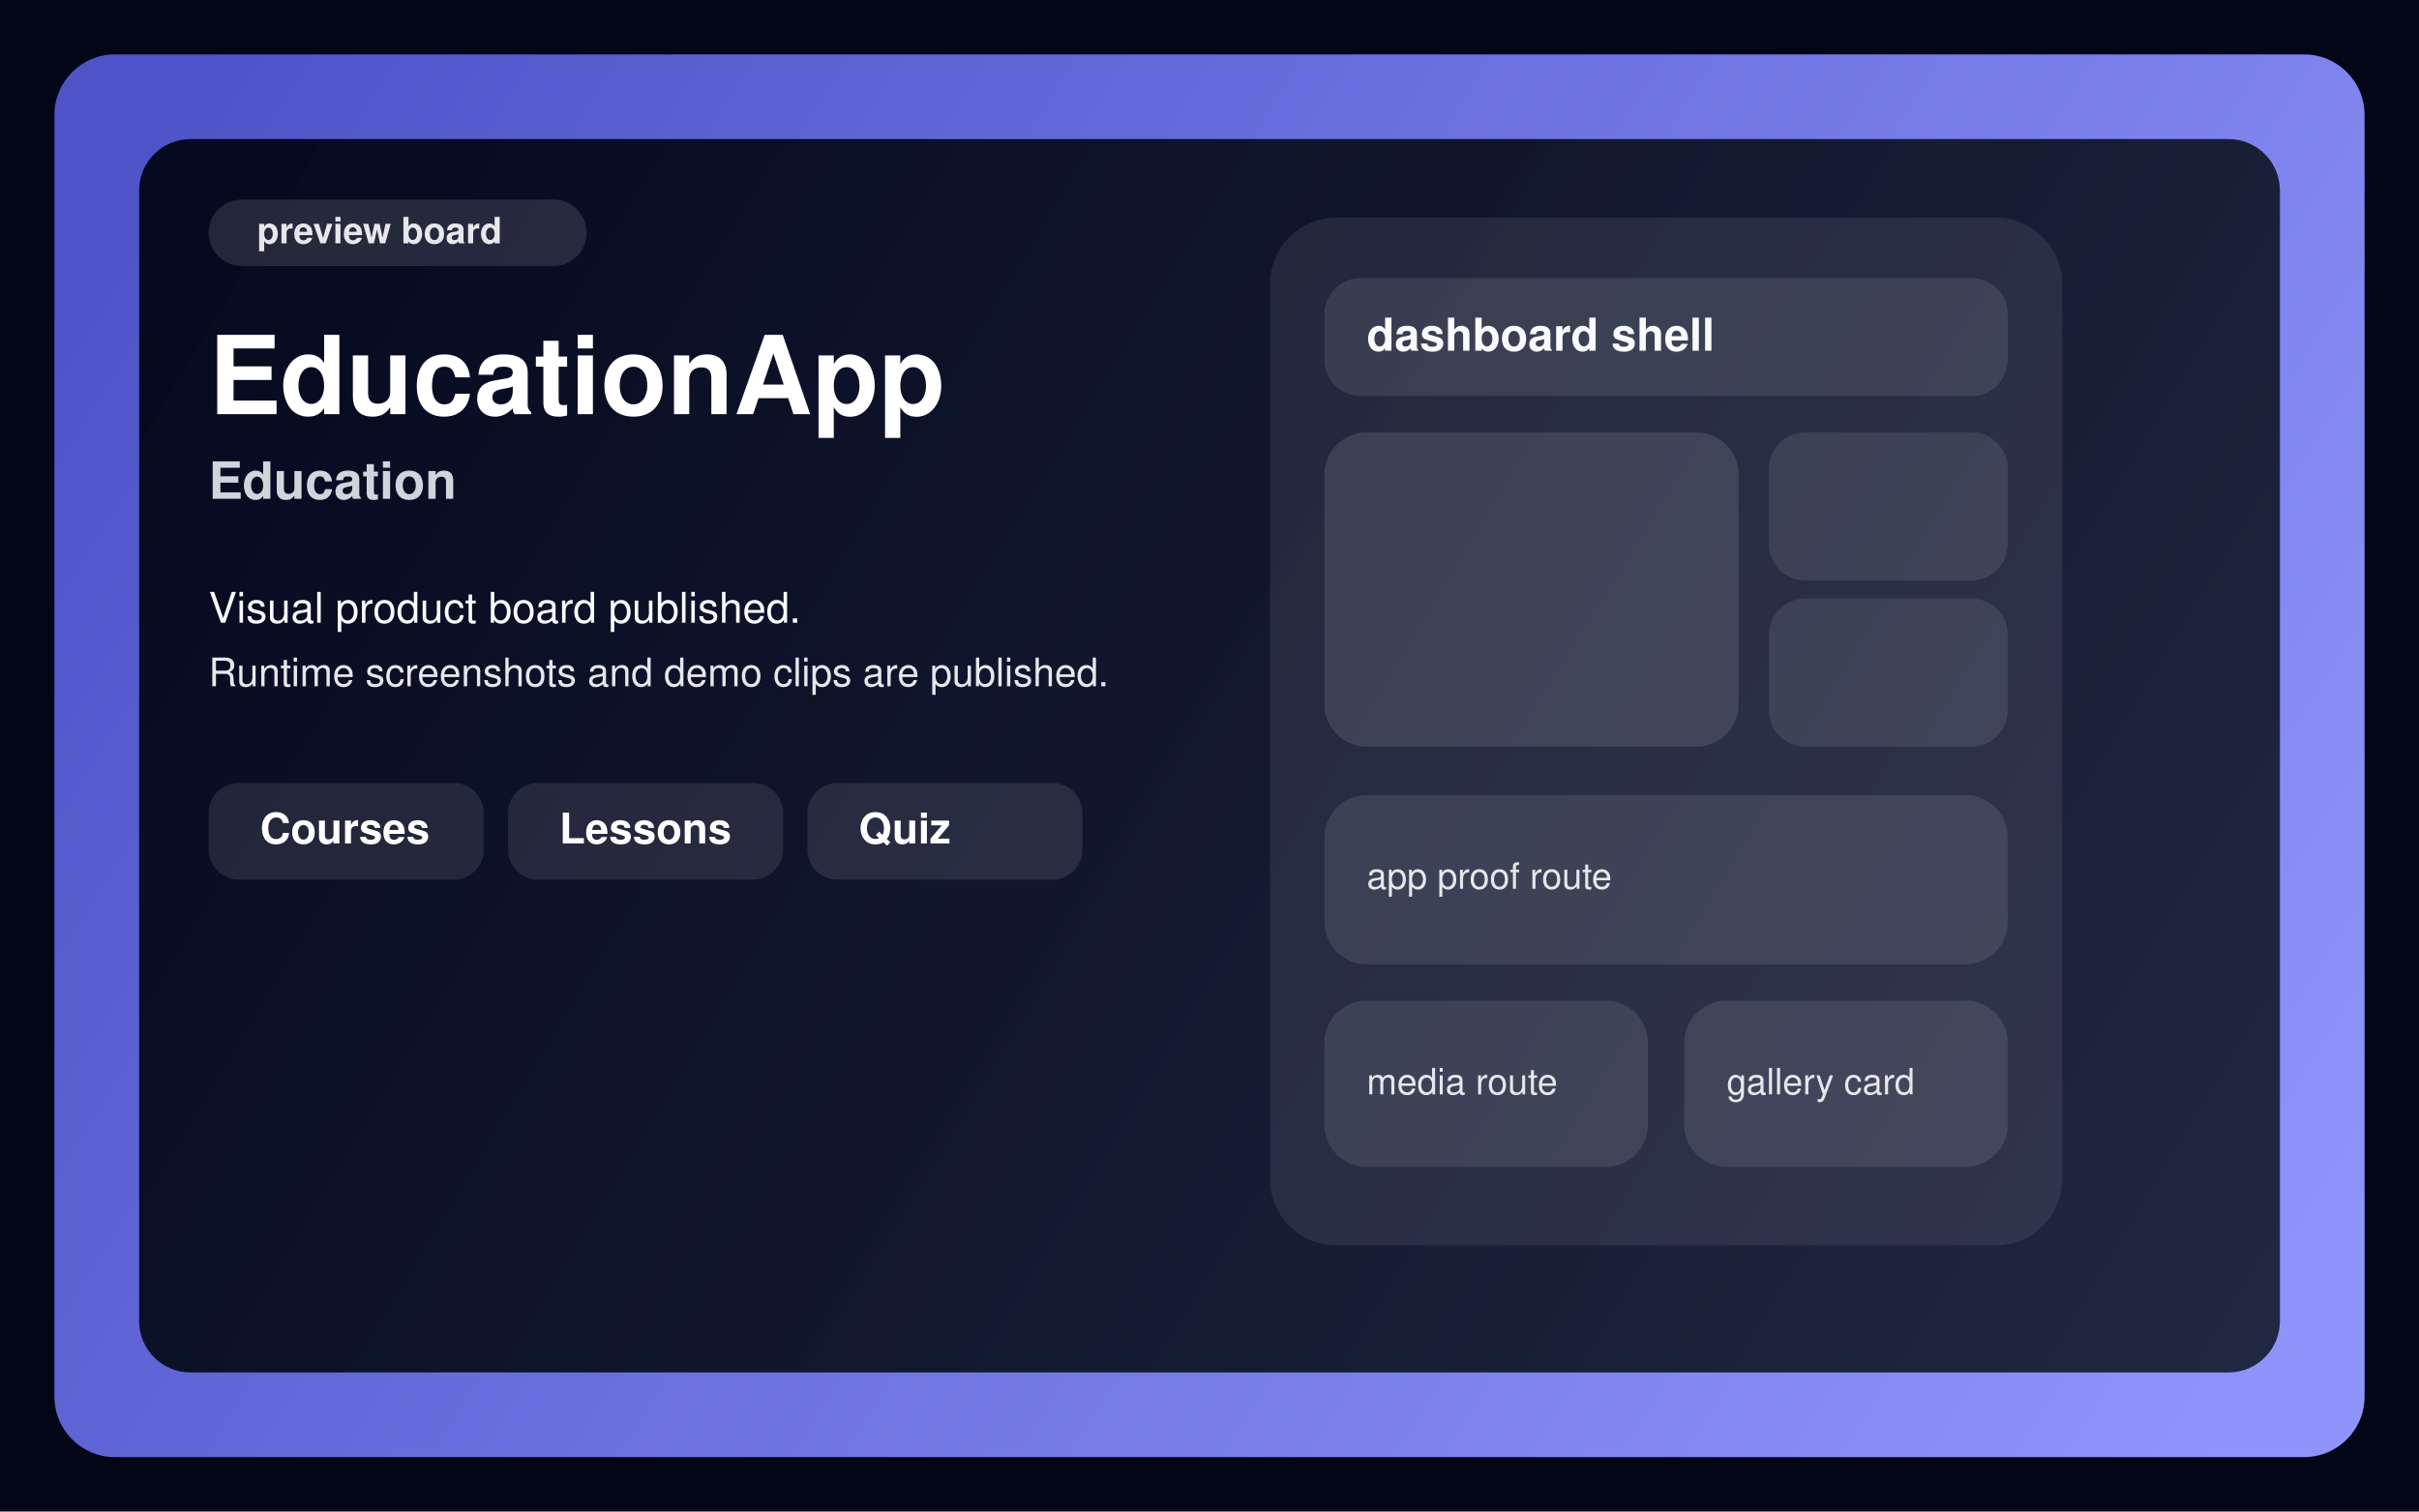
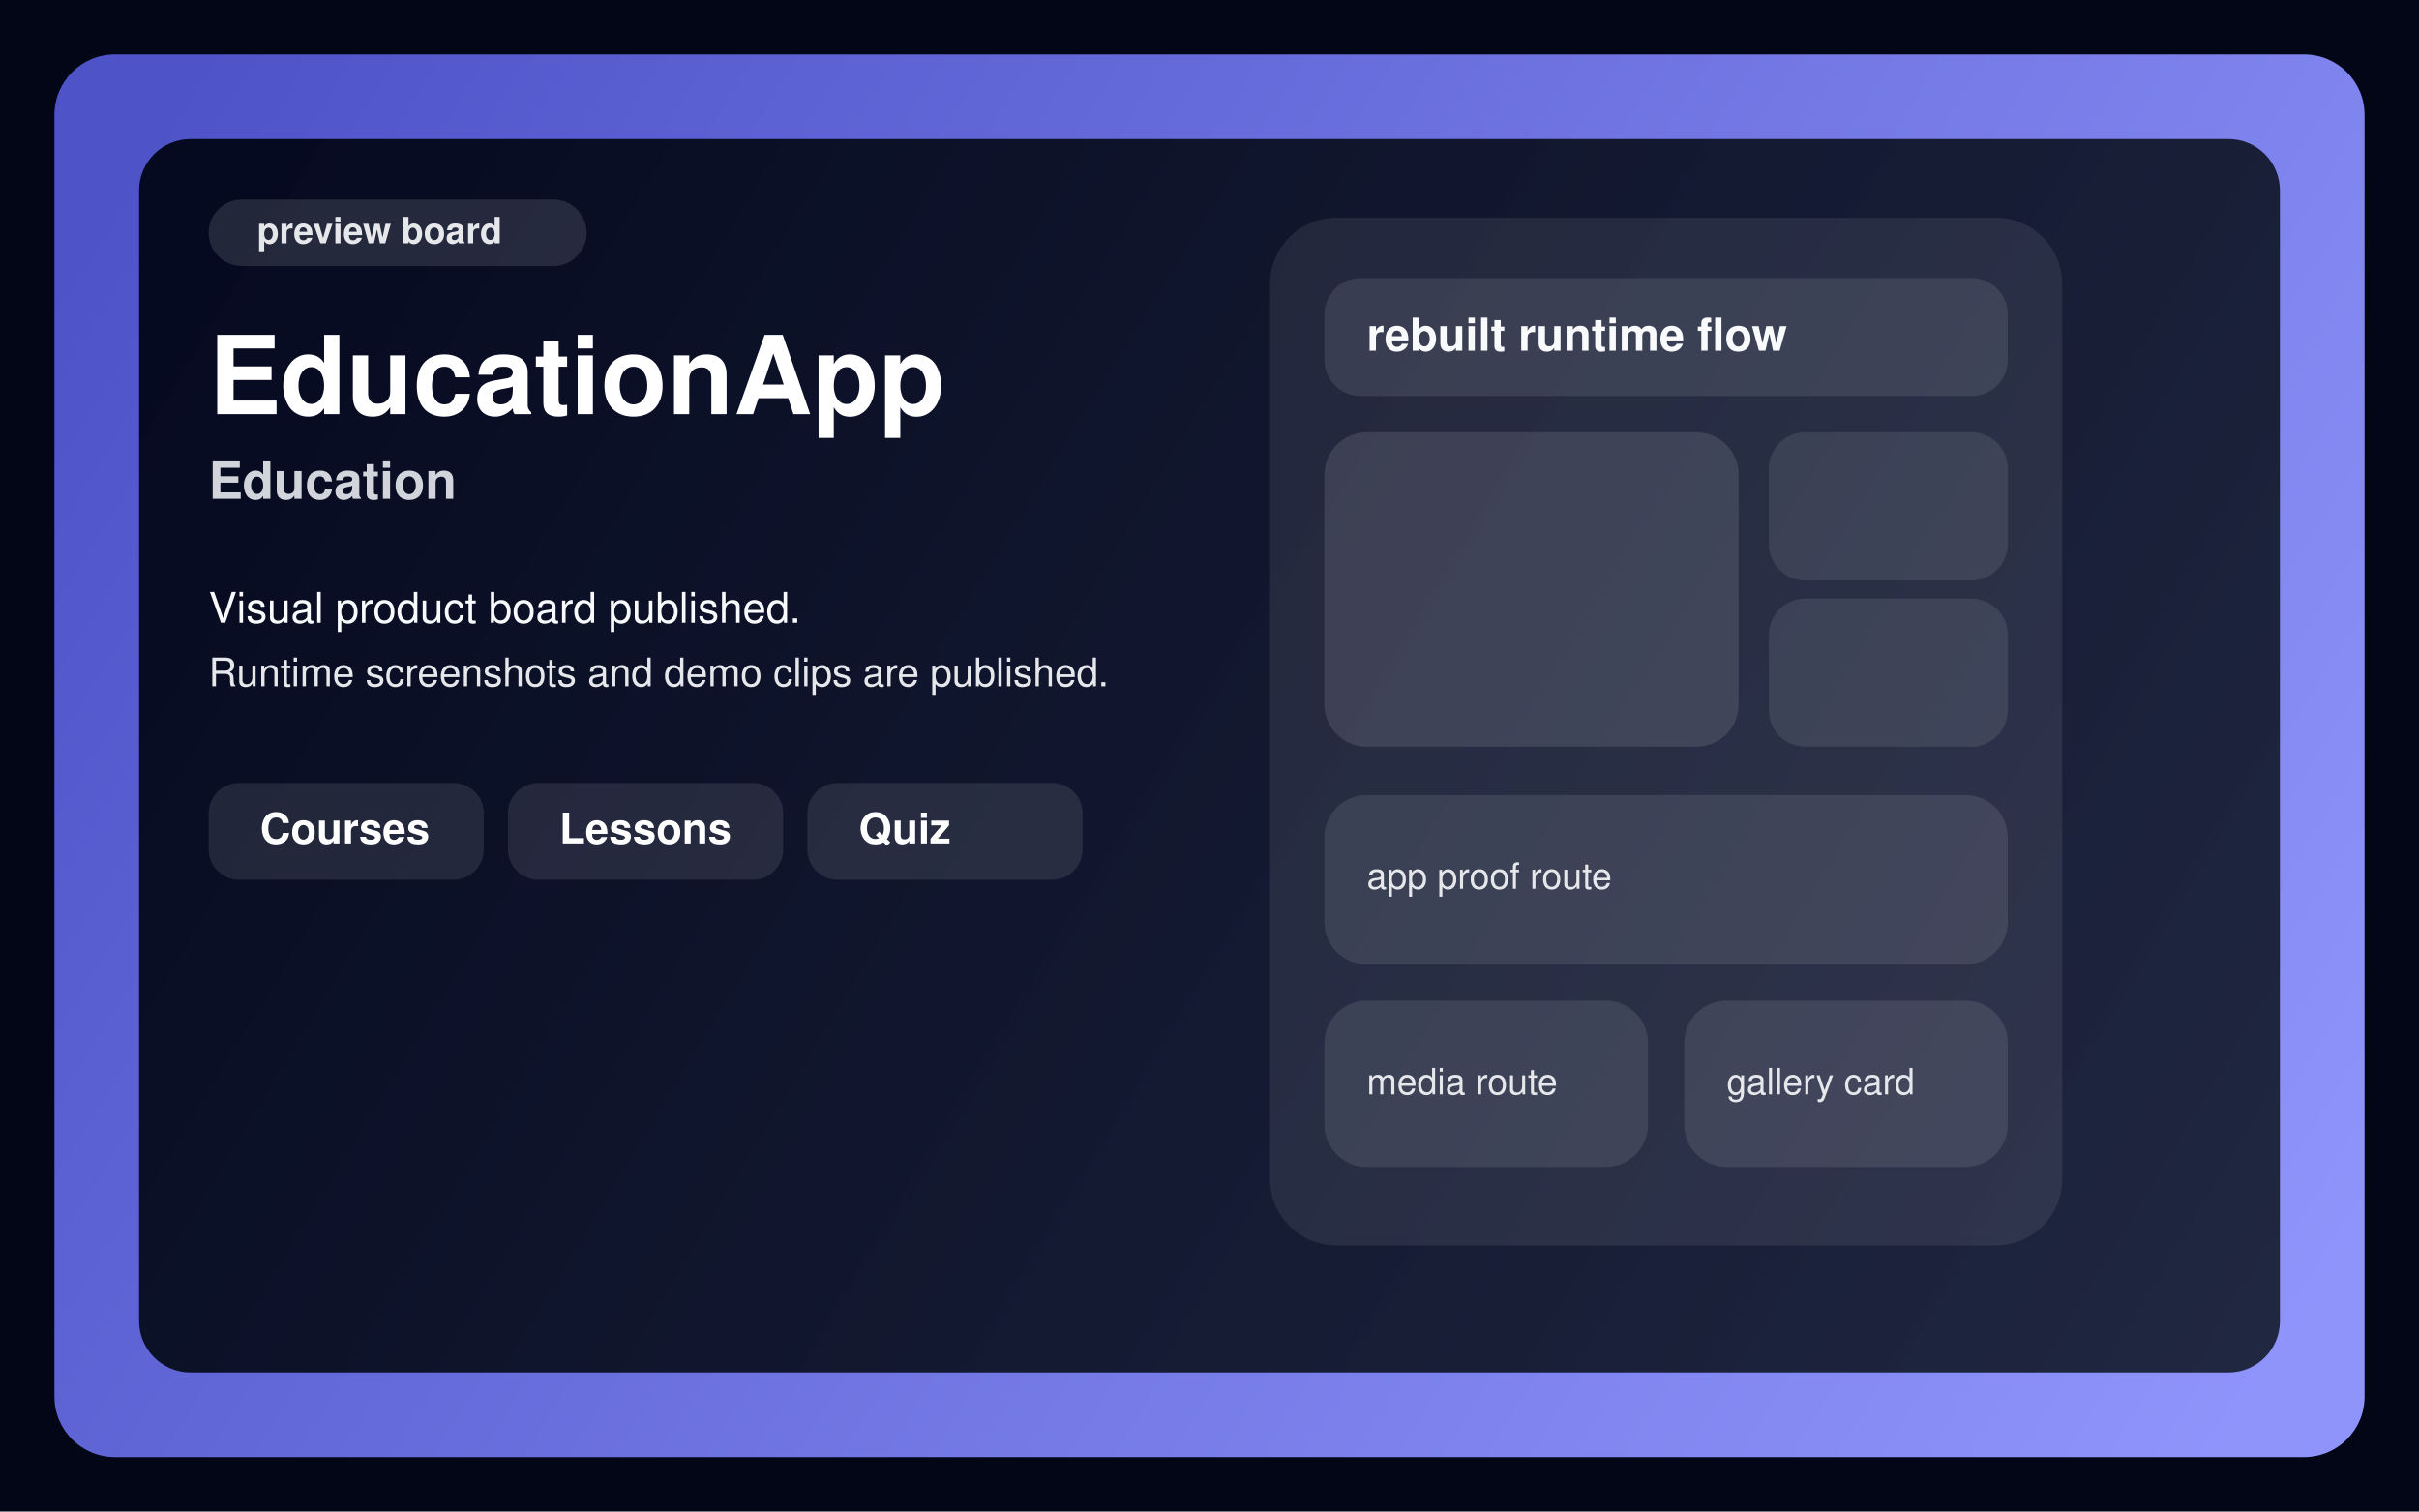
<svg xmlns="http://www.w3.org/2000/svg" width="1600" height="1000" viewBox="0 0 1600 1000" fill="none">
  <defs>
    <linearGradient id="bg" x1="110" y1="70" x2="1490" y2="930" gradientUnits="userSpaceOnUse">
      <stop stop-color="#4E54C8" />
      <stop offset="1" stop-color="#8F94FB" />
    </linearGradient>
    <linearGradient id="panel" x1="130" y1="104" x2="1460" y2="908" gradientUnits="userSpaceOnUse">
      <stop stop-color="#020617" stop-opacity="0.95" />
      <stop offset="1" stop-color="#111827" stop-opacity="0.88" />
    </linearGradient>
  </defs>
  <rect width="1600" height="1000" fill="#020617" />
  <rect x="36" y="36" width="1528" height="928" rx="40" fill="url(#bg)" />
  <rect x="92" y="92" width="1416" height="816" rx="34" fill="url(#panel)" />
  <rect x="138" y="132" width="250" height="44" rx="22" fill="white" fill-opacity="0.12" />
  <text x="170" y="161" fill="#E5E7EB" font-size="24" font-family="SF Pro Display, Helvetica, Arial, sans-serif" font-weight="700">preview board</text>
  <text x="138" y="274" fill="white" font-size="72" font-family="SF Pro Display, Helvetica, Arial, sans-serif" font-weight="800">EducationApp</text>
  <text x="138" y="330" fill="#D1D5DB" font-size="34" font-family="SF Pro Display, Helvetica, Arial, sans-serif" font-weight="600">Education</text>
  <text x="138" y="412" fill="#F8FAFC" font-size="28" font-family="SF Pro Display, Helvetica, Arial, sans-serif">Visual product board published.</text>
  <text x="138" y="454" fill="#E5E7EB" font-size="26" font-family="SF Pro Display, Helvetica, Arial, sans-serif">Runtime screenshots and demo clips are published.</text>
  <rect x="138" y="518" width="182" height="64" rx="20" fill="white" fill-opacity="0.10" />
  <text x="172" y="558" fill="white" font-size="28" font-family="SF Pro Display, Helvetica, Arial, sans-serif" font-weight="700">Courses</text>
  <rect x="336" y="518" width="182" height="64" rx="20" fill="white" fill-opacity="0.10" />
  <text x="370" y="558" fill="white" font-size="28" font-family="SF Pro Display, Helvetica, Arial, sans-serif" font-weight="700">Lessons</text>
  <rect x="534" y="518" width="182" height="64" rx="20" fill="white" fill-opacity="0.10" />
  <text x="568" y="558" fill="white" font-size="28" font-family="SF Pro Display, Helvetica, Arial, sans-serif" font-weight="700">Quiz</text>
  <rect x="840" y="144" width="524" height="680" rx="44" fill="white" fill-opacity="0.08" />
  <rect x="876" y="184" width="452" height="78" rx="24" fill="white" fill-opacity="0.10" />
  <rect x="876" y="286" width="274" height="208" rx="28" fill="white" fill-opacity="0.11" />
  <rect x="1170" y="286" width="158" height="98" rx="24" fill="white" fill-opacity="0.09" />
  <rect x="1170" y="396" width="158" height="98" rx="24" fill="white" fill-opacity="0.09" />
  <rect x="876" y="526" width="452" height="112" rx="28" fill="white" fill-opacity="0.10" />
  <rect x="876" y="662" width="214" height="110" rx="28" fill="white" fill-opacity="0.10" />
  <rect x="1114" y="662" width="214" height="110" rx="28" fill="white" fill-opacity="0.10" />
-   <text x="904" y="232" fill="#F8FAFC" font-size="30" font-family="SF Pro Display, Helvetica, Arial, sans-serif" font-weight="700">dashboard shell</text>
+   <text x="904" y="232" fill="#F8FAFC" font-size="30" font-family="SF Pro Display, Helvetica, Arial, sans-serif" font-weight="700">rebuilt runtime flow</text>
  <text x="904" y="588" fill="#E5E7EB" font-size="24" font-family="SF Pro Display, Helvetica, Arial, sans-serif">app proof route</text>
  <text x="904" y="724" fill="#E5E7EB" font-size="24" font-family="SF Pro Display, Helvetica, Arial, sans-serif">media route</text>
  <text x="1142" y="724" fill="#E5E7EB" font-size="24" font-family="SF Pro Display, Helvetica, Arial, sans-serif">gallery card</text>
</svg>
